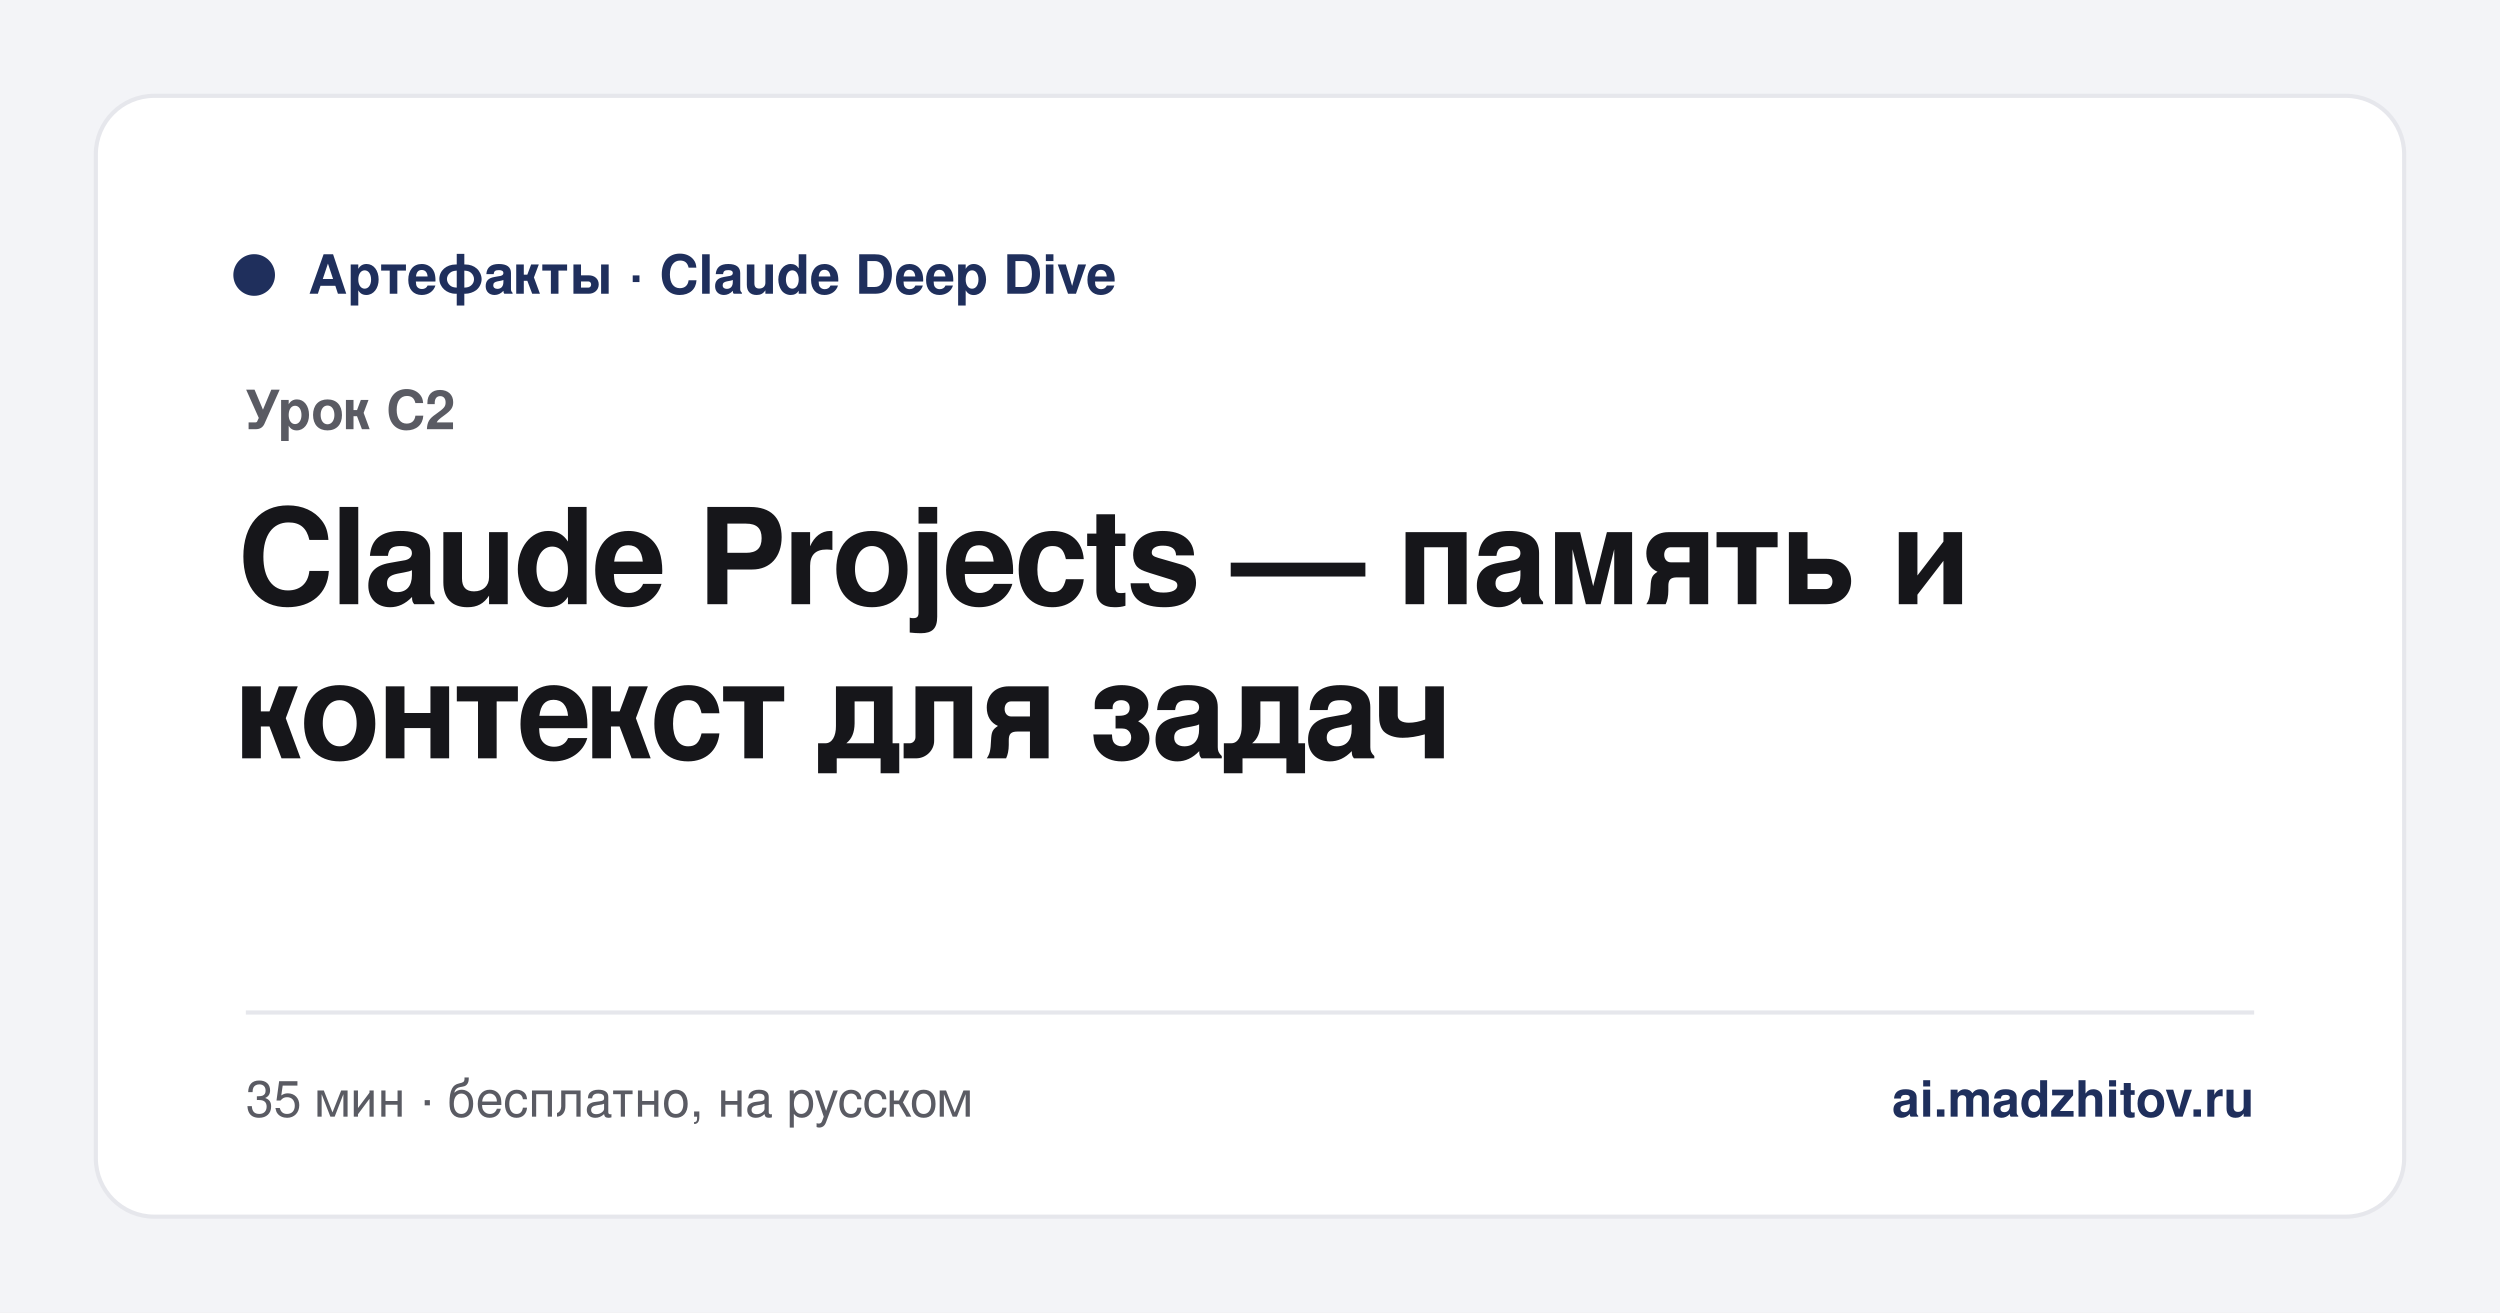
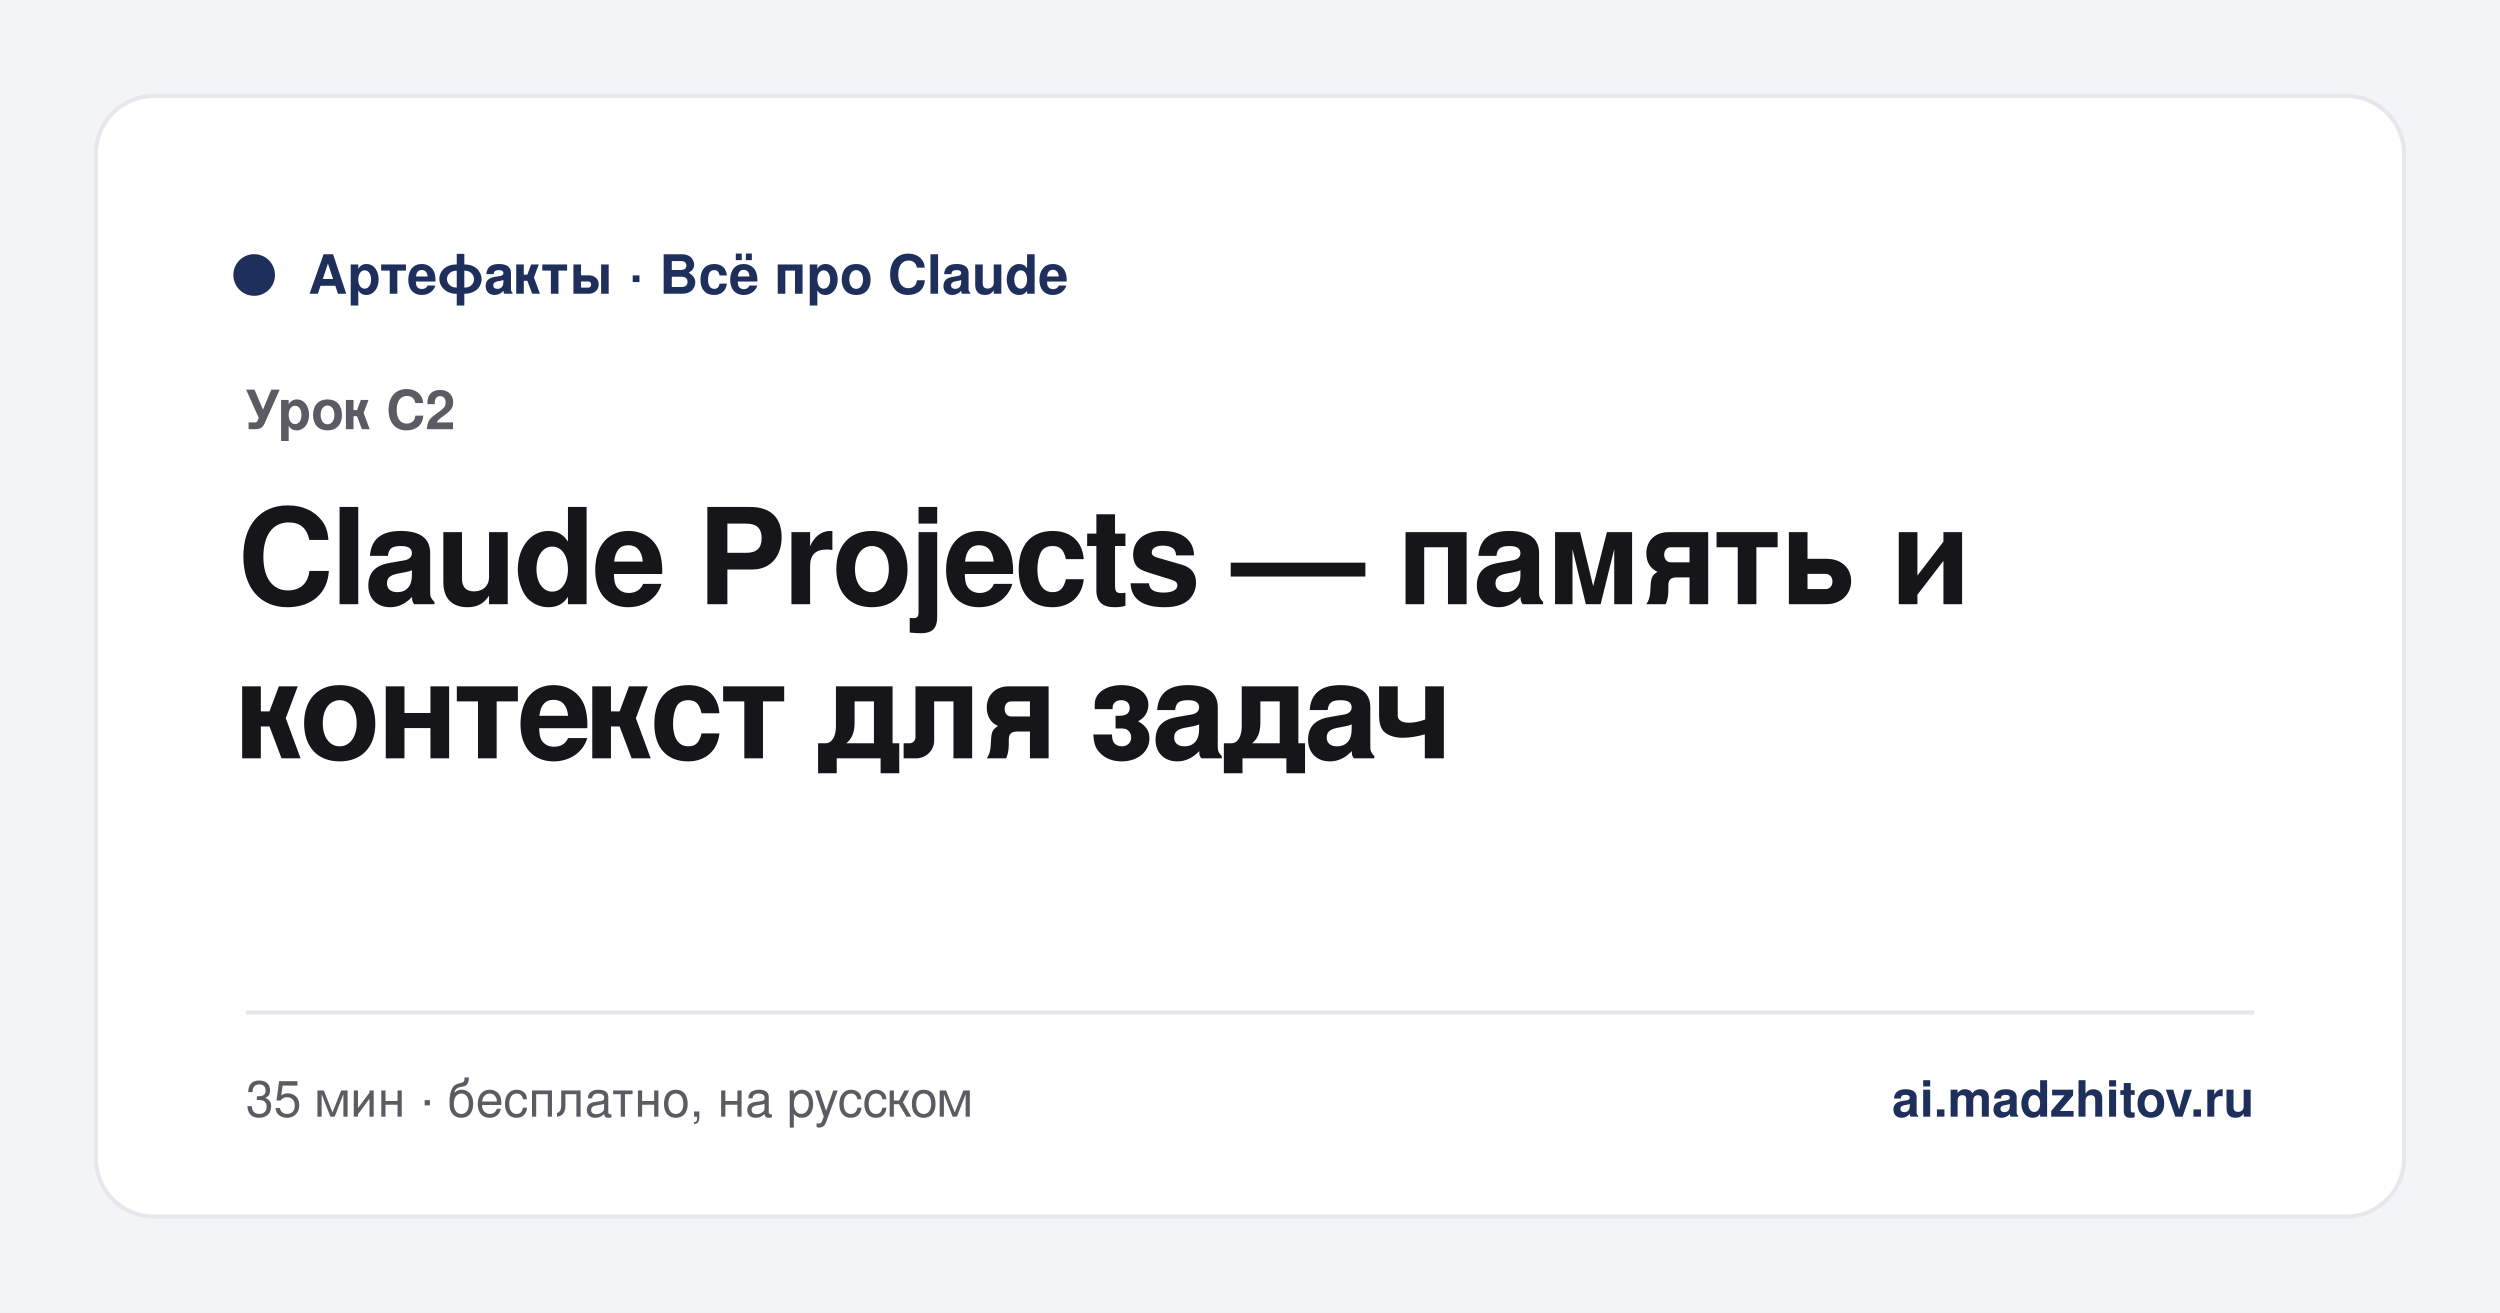
<svg xmlns="http://www.w3.org/2000/svg" width="1200" height="630" viewBox="0 0 1200 630">
  <rect width="1200" height="630" fill="#F3F4F7" />
  <rect x="46" y="46" width="1108" height="538" rx="28" fill="#FFFFFF" stroke="#E6E7EC" stroke-width="2" />
  <circle cx="122" cy="132" r="10" fill="#1F2F5C" />
-   <text x="148" y="141" fill="#1F2F5C" font-family="Helvetica Neue, Helvetica, Arial, sans-serif" font-size="26" font-weight="600">Артефакты · Claude Deep Dive</text>
+   <text x="148" y="141" fill="#1F2F5C" font-family="Helvetica Neue, Helvetica, Arial, sans-serif" font-size="26" font-weight="600">Артефакты · Всё про Claude</text>
  <text x="118" y="206" fill="#5A5B63" font-family="Helvetica Neue, Helvetica, Arial, sans-serif" font-size="26" font-weight="600">Урок C2</text>
  <text x="114" y="290" fill="#16161A" font-family="Helvetica Neue, Helvetica, Arial, sans-serif" font-weight="700" font-size="64" letter-spacing="-1.5">Claude Projects — память и</text>
  <text x="114" y="364" fill="#16161A" font-family="Helvetica Neue, Helvetica, Arial, sans-serif" font-weight="700" font-size="64" letter-spacing="-1.5">контекст для задач</text>
  <line x1="118" y1="486" x2="1082" y2="486" stroke="#E6E7EC" stroke-width="2" />
  <text x="118" y="536" fill="#5A5B63" font-family="Helvetica Neue, Helvetica, Arial, sans-serif" font-size="24">35 мин · бесплатно, на русском</text>
  <text x="1082" y="536" fill="#1F2F5C" font-family="Helvetica Neue, Helvetica, Arial, sans-serif" font-size="24" font-weight="600" text-anchor="end">ai.madzhitov.ru</text>
</svg>
